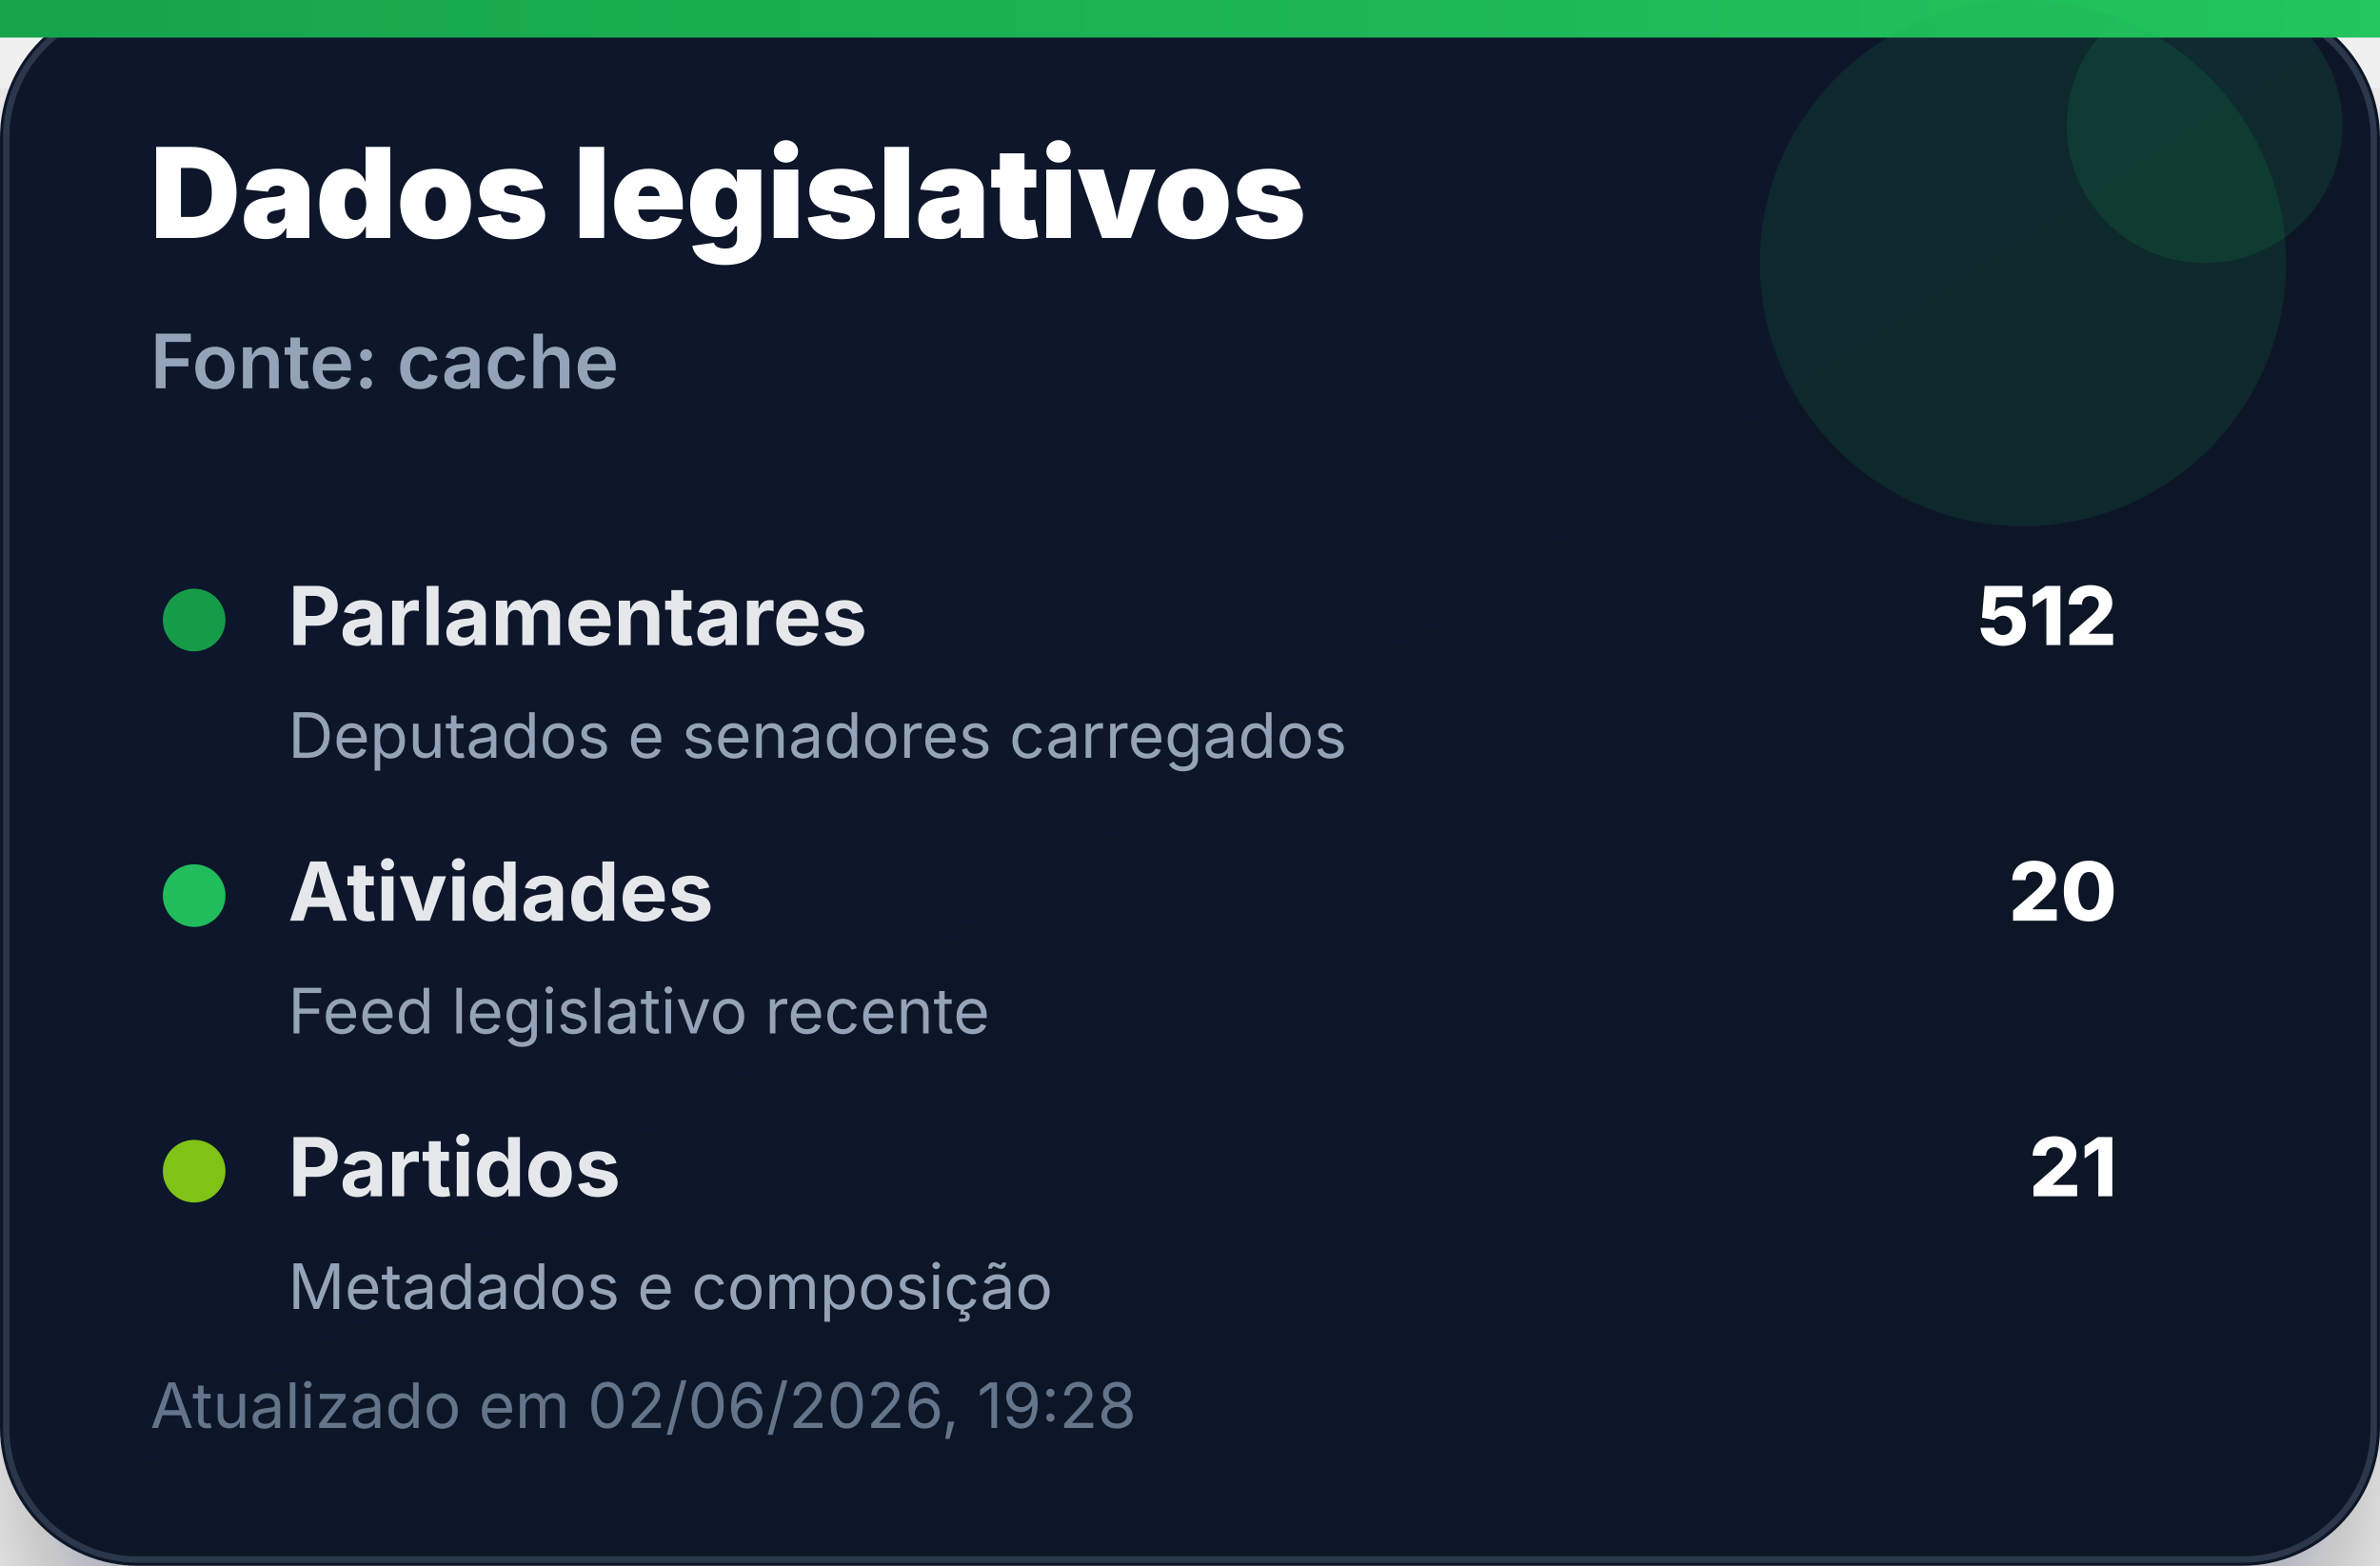
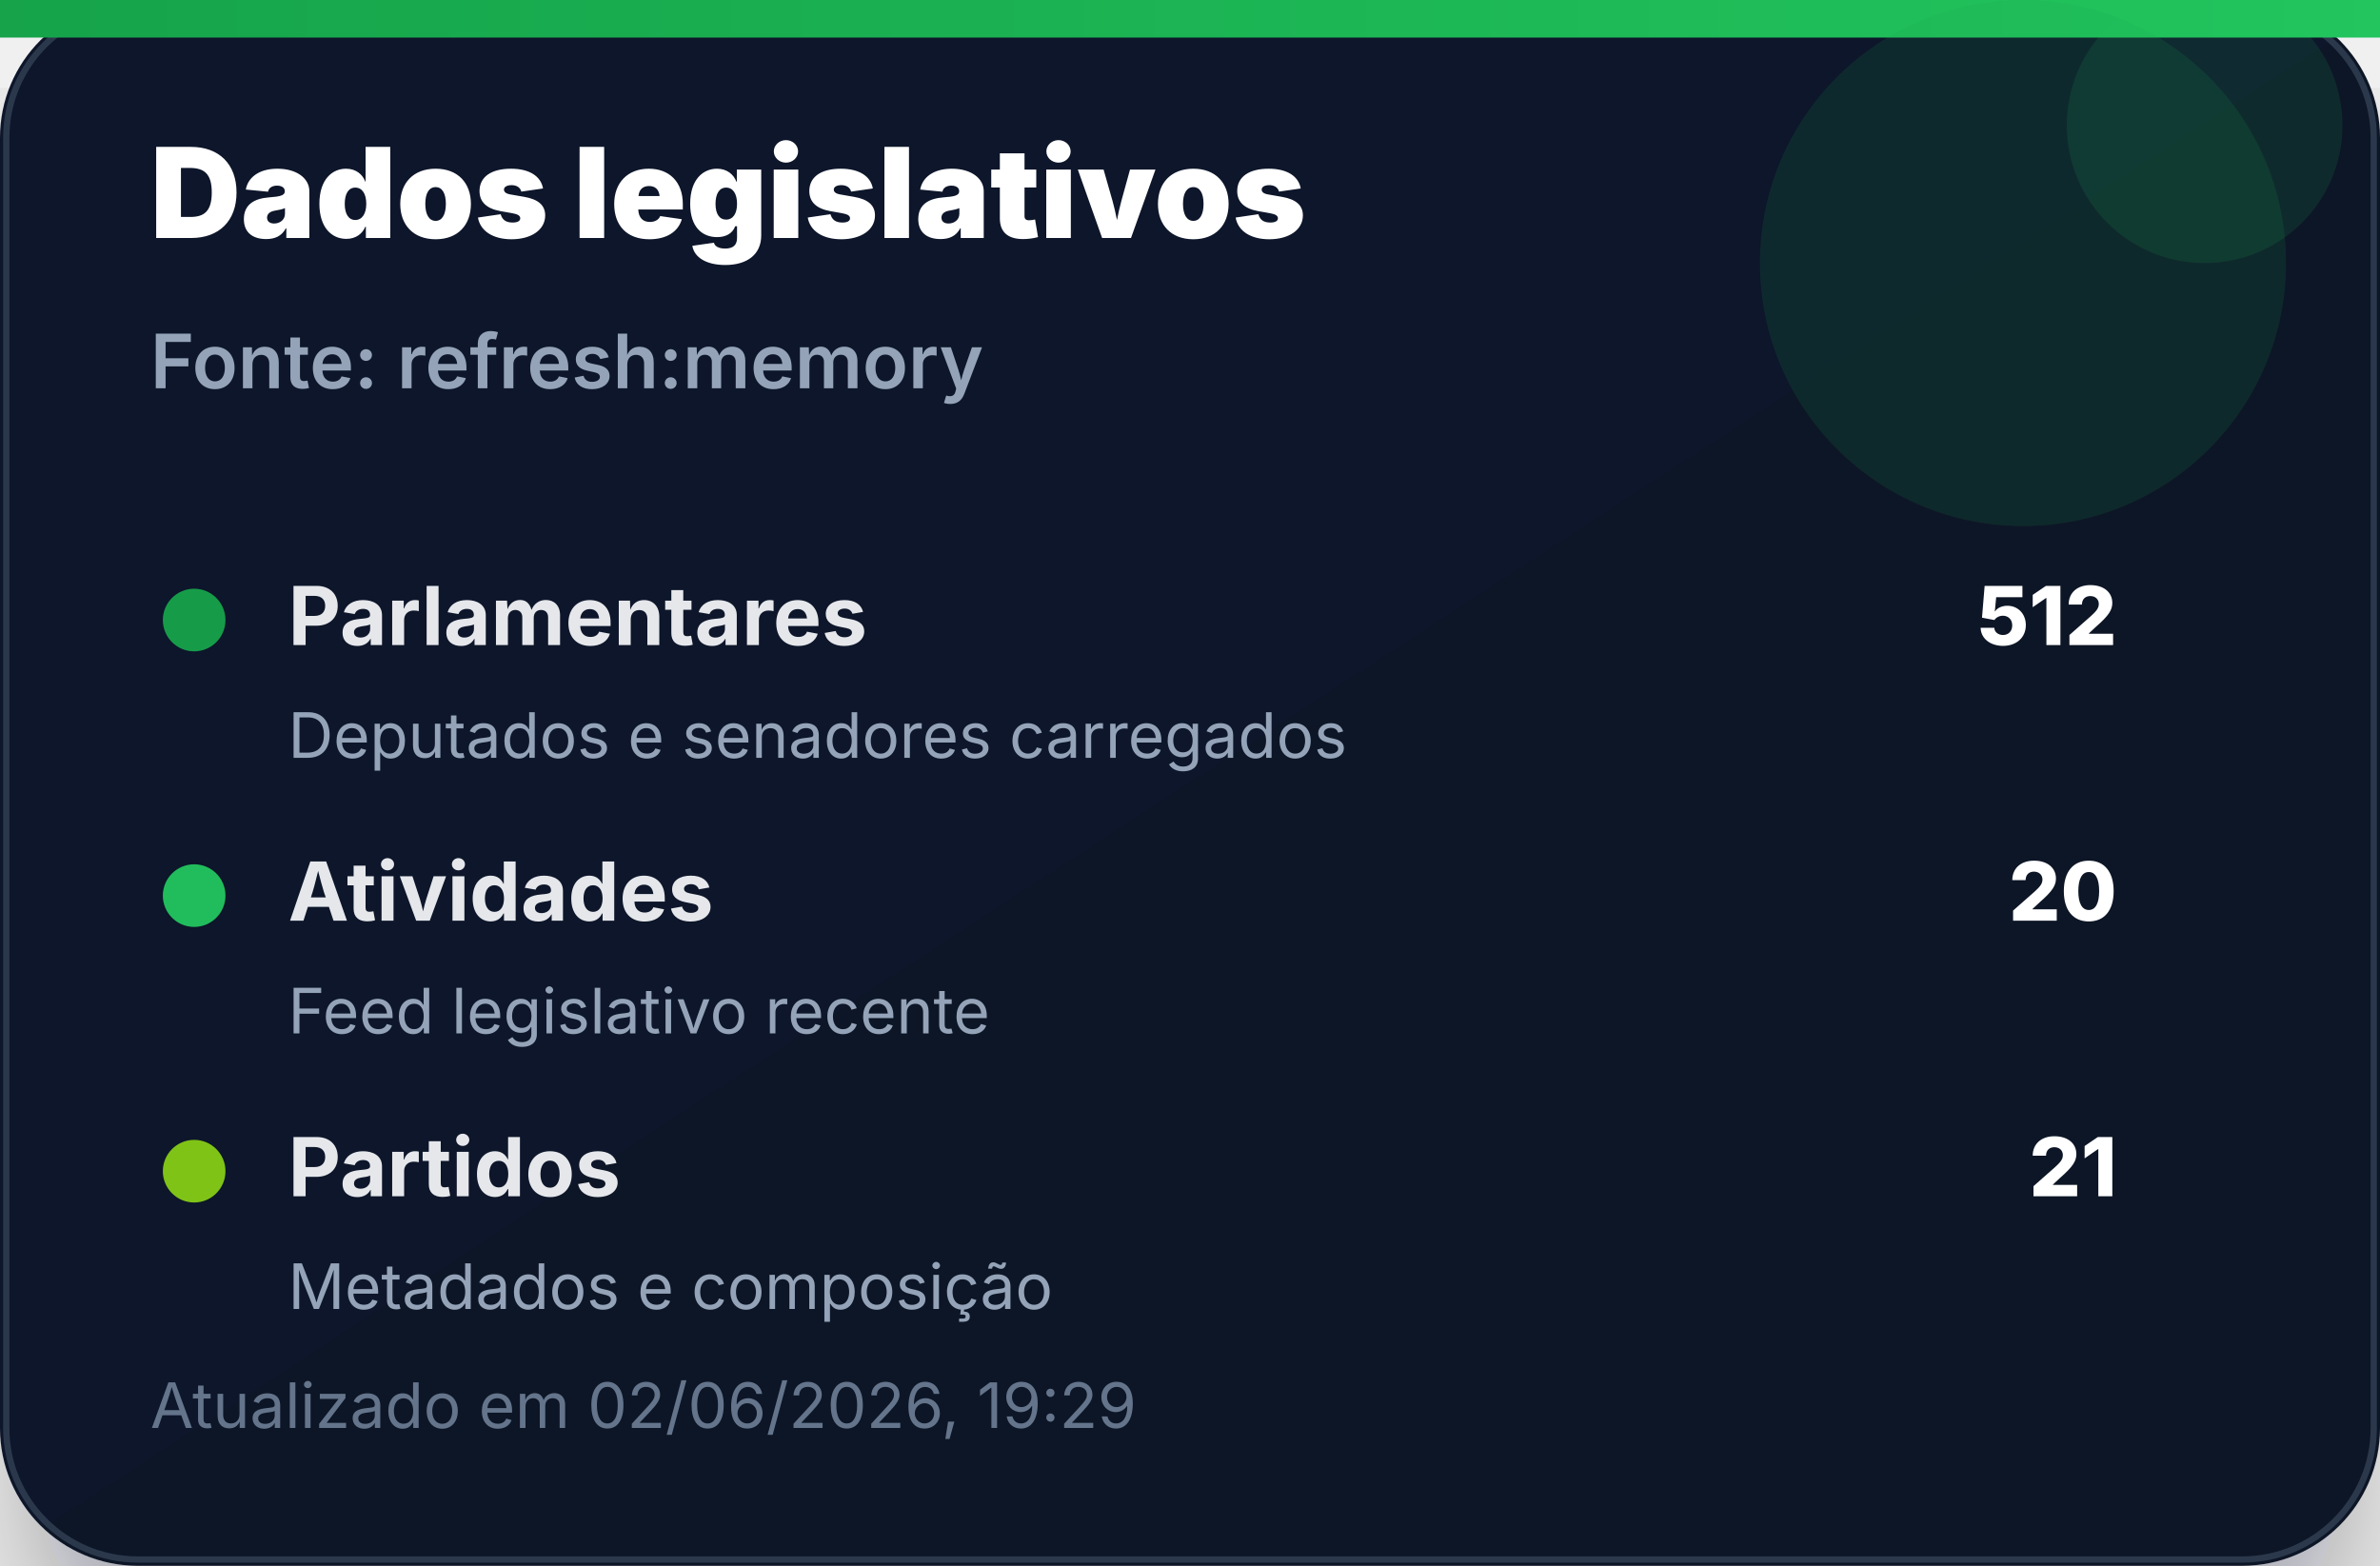
<svg xmlns="http://www.w3.org/2000/svg" width="380" height="250" viewBox="0 0 380 250" role="img" aria-label="Dados legislativos">
  <defs>
    <linearGradient id="bg" x1="0" x2="1" y1="0" y2="1">
      <stop offset="0%" stop-color="#0f172a" />
      <stop offset="100%" stop-color="#111827" />
    </linearGradient>
    <linearGradient id="accent" x1="0" x2="1">
      <stop offset="0%" stop-color="#16a34a" />
      <stop offset="100%" stop-color="#22c55e" />
    </linearGradient>
    <filter id="shadow" x="-20%" y="-20%" width="140%" height="140%">
      <feDropShadow dx="0" dy="14" stdDeviation="14" flood-color="#020617" flood-opacity="0.35" />
    </filter>
  </defs>
  <rect width="380" height="250" rx="22" fill="url(#bg)" filter="url(#shadow)" />
  <rect x="1" y="1" width="378" height="248" rx="21" fill="none" stroke="#334155" stroke-opacity="0.8" />
  <rect x="0" y="0" width="380" height="6" fill="url(#accent)" />
  <circle cx="323" cy="42" r="42" fill="#16a34a" opacity="0.14" />
  <circle cx="352" cy="20" r="22" fill="#22c55e" opacity="0.12" />
  <text x="24" y="38" font-family="Inter, Segoe UI, Arial, sans-serif" font-size="20" font-weight="900" fill="#ffffff">Dados legislativos</text>
-   <text x="24" y="62" font-family="Inter, Segoe UI, Arial, sans-serif" font-size="12" font-weight="600" fill="#94a3b8">Fonte: cache</text>
+   <text x="24" y="62" font-family="Inter, Segoe UI, Arial, sans-serif" font-size="12" font-weight="600" fill="#94a3b8">Fonte: refresh:memory</text>
  <g transform="translate(24 92)">
    <circle cx="7" cy="7" r="5" fill="#16a34a" opacity="0.95" />
    <text x="22" y="11" font-family="Inter, Segoe UI, Arial, sans-serif" font-size="13" font-weight="700" fill="#e5e7eb">Parlamentares</text>
    <text x="314" y="11" text-anchor="end" font-family="Inter, Segoe UI, Arial, sans-serif" font-size="13" font-weight="800" fill="#ffffff">512</text>
    <text x="22" y="29" font-family="Inter, Segoe UI, Arial, sans-serif" font-size="10" fill="#94a3b8">Deputados e senadores carregados</text>
  </g>
  <g transform="translate(24 136)">
    <circle cx="7" cy="7" r="5" fill="#22c55e" opacity="0.95" />
    <text x="22" y="11" font-family="Inter, Segoe UI, Arial, sans-serif" font-size="13" font-weight="700" fill="#e5e7eb">Atividades</text>
    <text x="314" y="11" text-anchor="end" font-family="Inter, Segoe UI, Arial, sans-serif" font-size="13" font-weight="800" fill="#ffffff">20</text>
    <text x="22" y="29" font-family="Inter, Segoe UI, Arial, sans-serif" font-size="10" fill="#94a3b8">Feed legislativo recente</text>
  </g>
  <g transform="translate(24 180)">
    <circle cx="7" cy="7" r="5" fill="#84cc16" opacity="0.95" />
    <text x="22" y="11" font-family="Inter, Segoe UI, Arial, sans-serif" font-size="13" font-weight="700" fill="#e5e7eb">Partidos</text>
    <text x="314" y="11" text-anchor="end" font-family="Inter, Segoe UI, Arial, sans-serif" font-size="13" font-weight="800" fill="#ffffff">21</text>
    <text x="22" y="29" font-family="Inter, Segoe UI, Arial, sans-serif" font-size="10" fill="#94a3b8">Metadados e composição</text>
  </g>
-   <text x="24" y="228" font-family="Inter, Segoe UI, Arial, sans-serif" font-size="10" fill="#64748b">Atualizado em 02/06/2026, 19:28</text>
+   <text x="24" y="228" font-family="Inter, Segoe UI, Arial, sans-serif" font-size="10" fill="#64748b">Atualizado em 02/06/2026, 19:29</text>
</svg>
